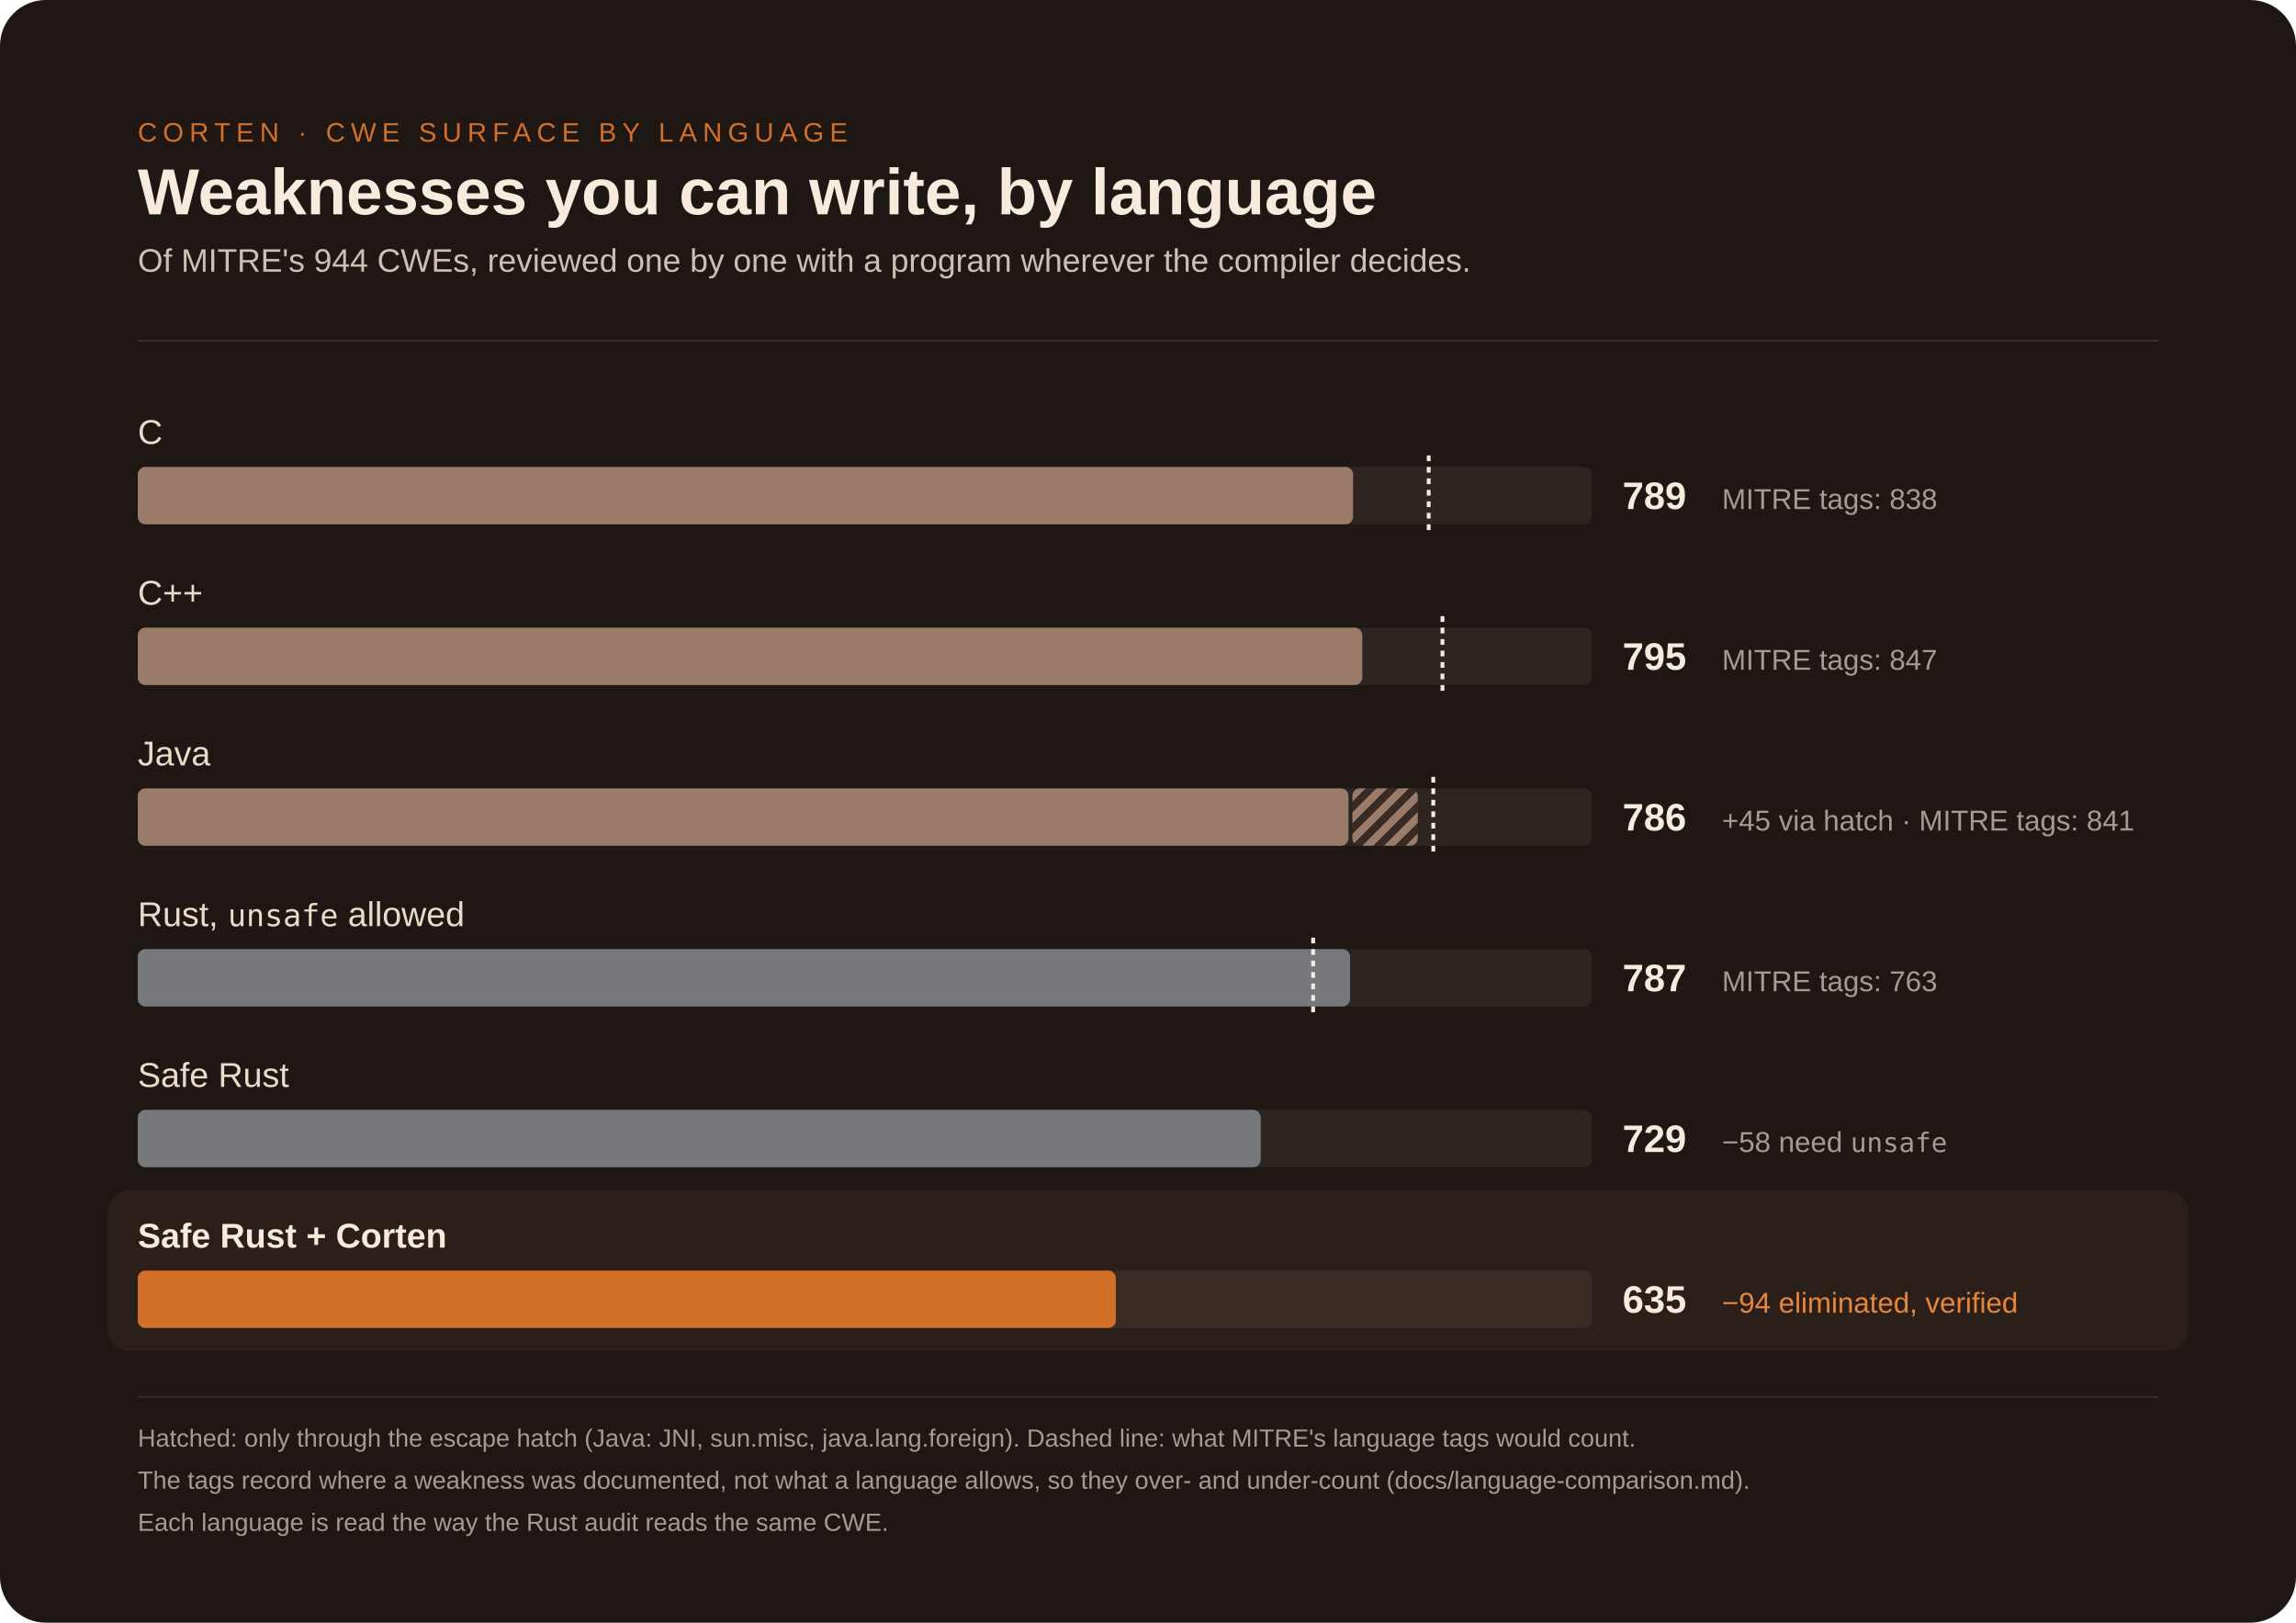
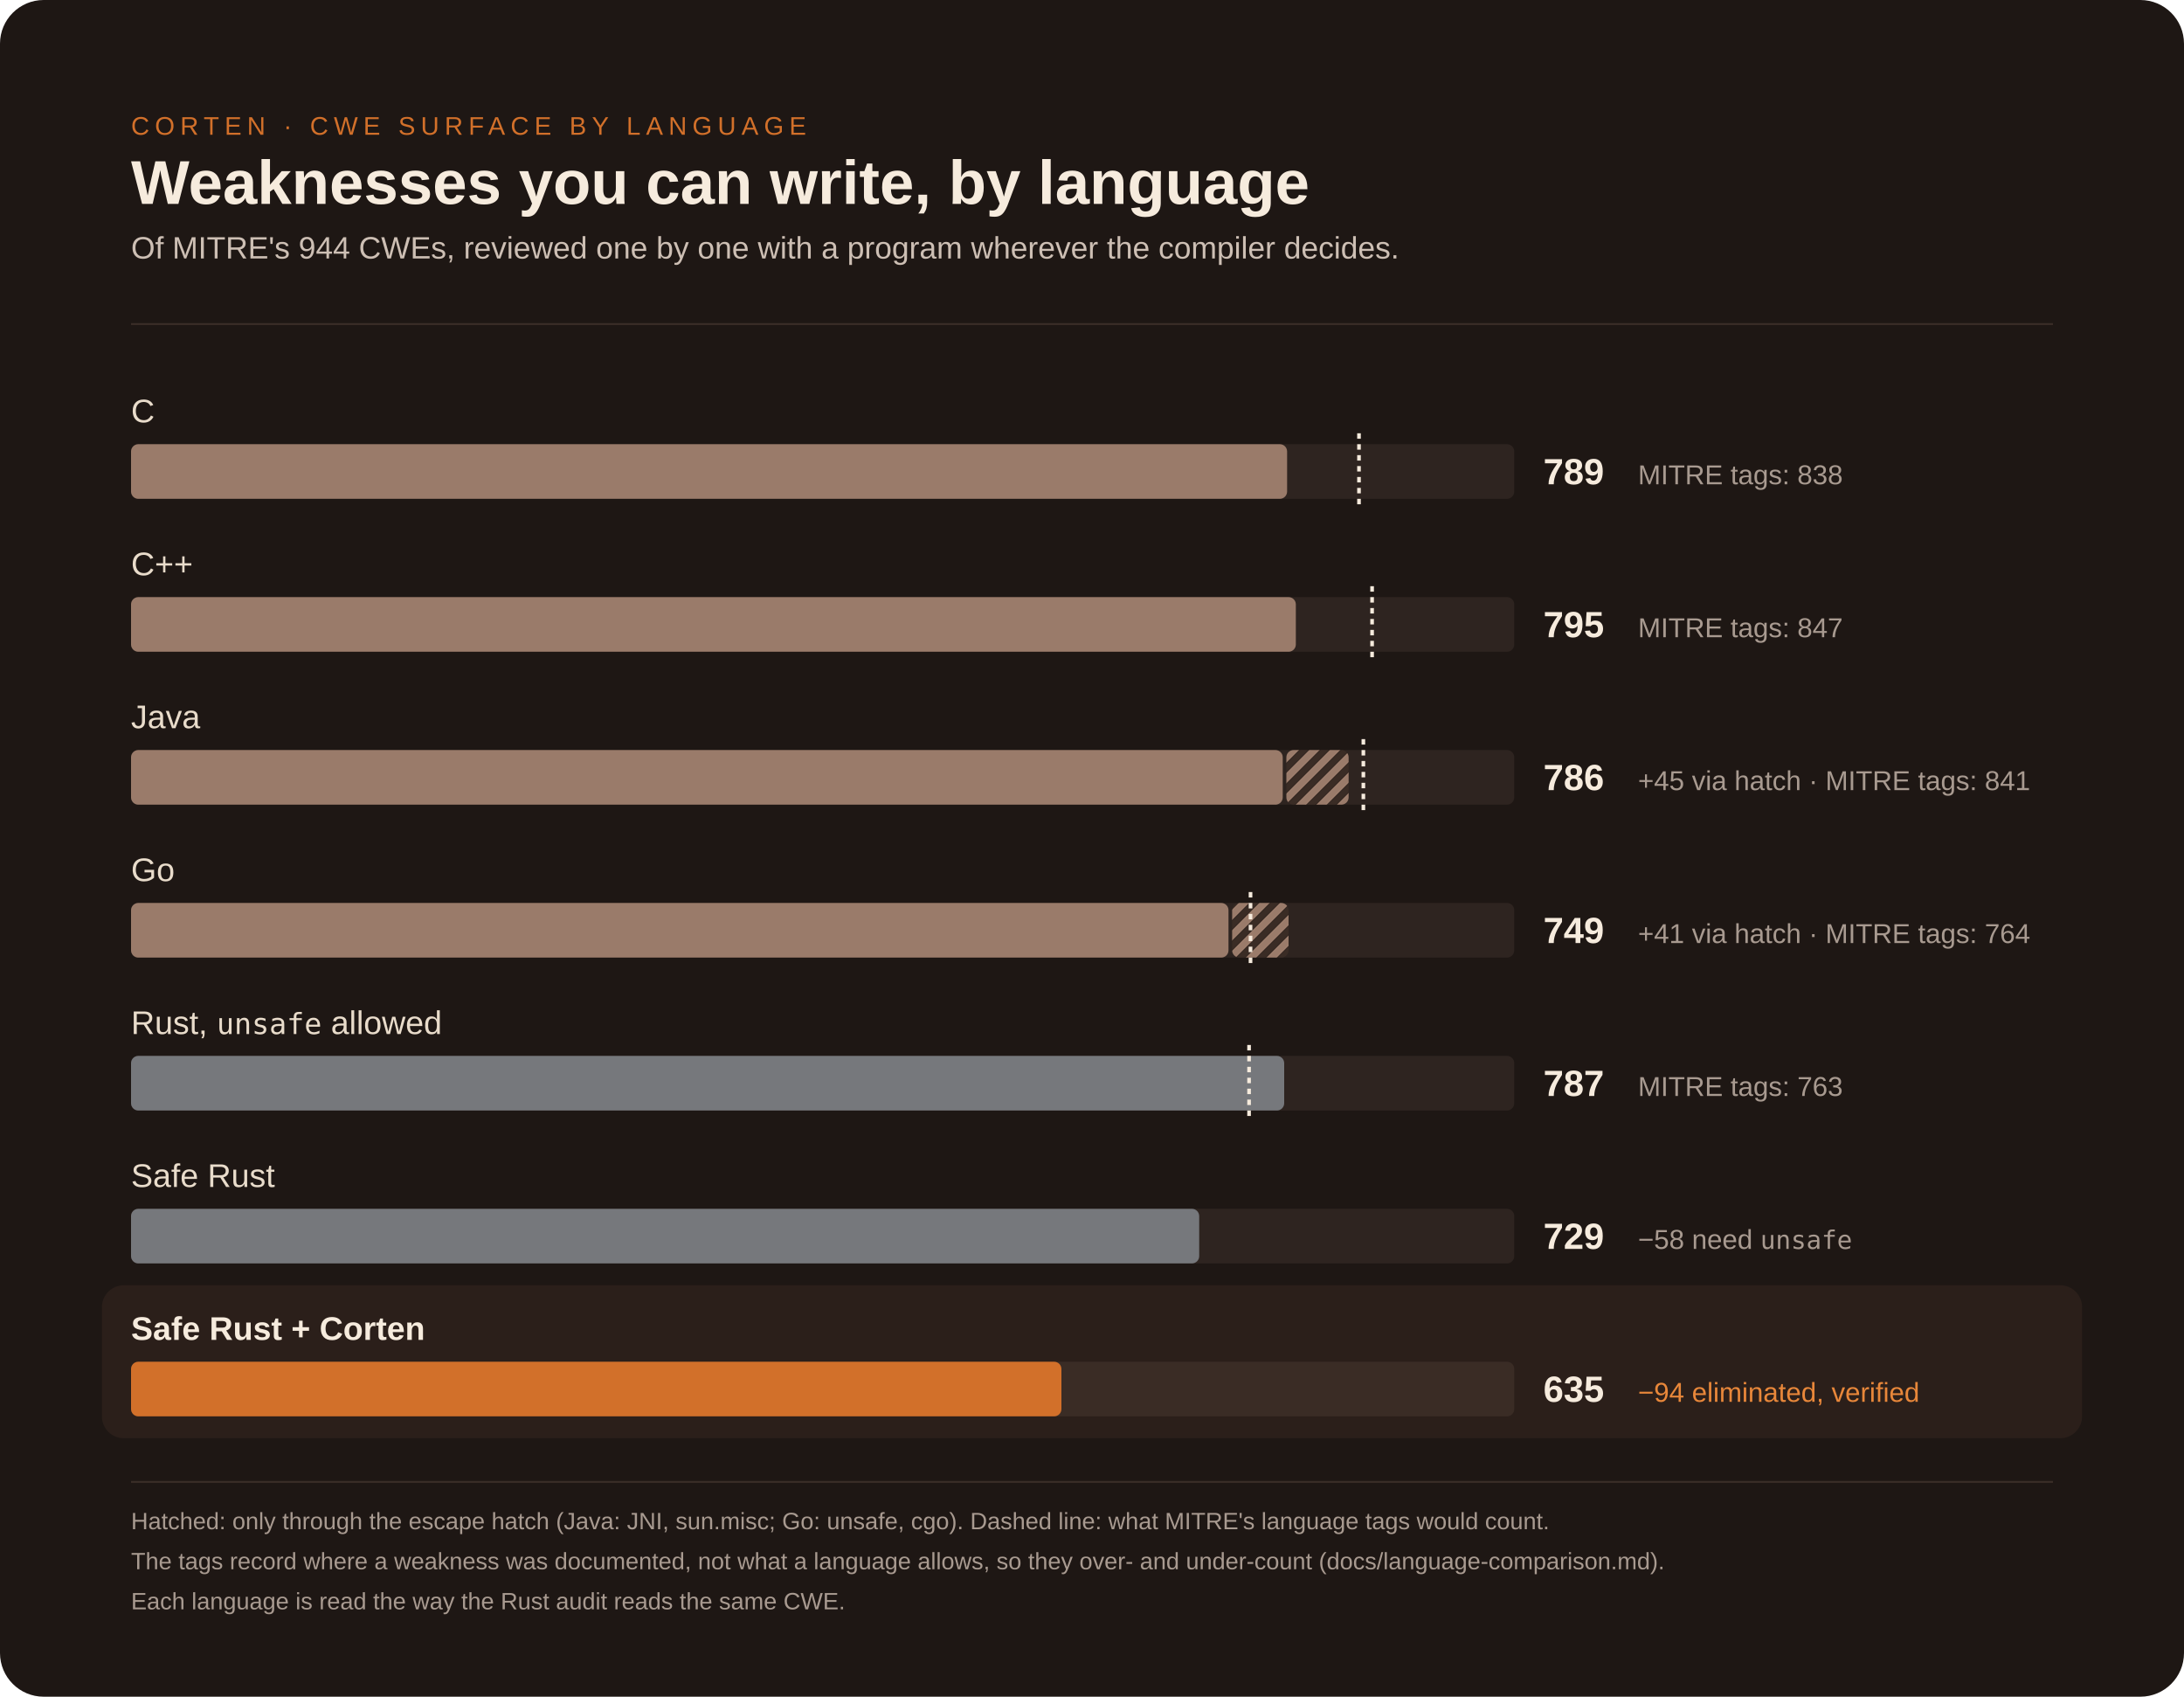
- <svg xmlns="http://www.w3.org/2000/svg" viewBox="0 0 1200 848" width="1200" height="848" role="img" aria-labelledby="t d">
+ <svg xmlns="http://www.w3.org/2000/svg" viewBox="0 0 1200 932" width="1200" height="932" role="img" aria-labelledby="t d">
  <defs>
    <pattern id="hatch" patternUnits="userSpaceOnUse" width="8" height="8" patternTransform="rotate(45)">
      <rect width="8" height="8" fill="#3A2C25" />
      <rect width="4" height="8" fill="#9A7B6A" />
    </pattern>
  </defs>
-   <rect width="1200" height="848" rx="24" fill="#1E1714" />
+   <rect width="1200" height="932" rx="24" fill="#1E1714" />
  <g font-family="Archivo, 'Helvetica Neue', Arial, sans-serif">
    <text x="72" y="74" font-size="14" font-weight="500" letter-spacing="3" fill="#D2702A">CORTEN · CWE SURFACE BY LANGUAGE</text>
    <text x="72" y="112" font-size="34" font-weight="800" fill="#F6EBDD">Weaknesses you can write, by language</text>
    <text x="72" y="142" font-size="17" font-weight="500" fill="#CDBFB4">Of MITRE's 944 CWEs, reviewed one by one with a program wherever the compiler decides.</text>
    <line x1="72" y1="178" x2="1128" y2="178" stroke="#3A2E28" stroke-width="1" />
    <text x="72" y="232" font-size="18" font-weight="500" fill="#E9DCCB">C</text>
    <rect x="72" y="244" width="760" height="30" rx="4" fill="#2E2420" />
    <rect x="72" y="244" width="635.2" height="30" rx="4" fill="#9A7B6A" />
    <line x1="746.7" y1="238" x2="746.7" y2="280" stroke="#F6EBDD" stroke-width="2" stroke-dasharray="3 3" />
    <text x="848" y="266" font-size="20" font-weight="800" fill="#F6EBDD">789</text>
    <text x="900" y="266" font-size="15" font-weight="500" fill="#A89A90">MITRE tags: 838</text>
    <text x="72" y="316" font-size="18" font-weight="500" fill="#E9DCCB">C++</text>
    <rect x="72" y="328" width="760" height="30" rx="4" fill="#2E2420" />
    <rect x="72" y="328" width="640" height="30" rx="4" fill="#9A7B6A" />
    <line x1="753.9" y1="322" x2="753.9" y2="364" stroke="#F6EBDD" stroke-width="2" stroke-dasharray="3 3" />
    <text x="848" y="350" font-size="20" font-weight="800" fill="#F6EBDD">795</text>
    <text x="900" y="350" font-size="15" font-weight="500" fill="#A89A90">MITRE tags: 847</text>
    <text x="72" y="400" font-size="18" font-weight="500" fill="#E9DCCB">Java</text>
    <rect x="72" y="412" width="760" height="30" rx="4" fill="#2E2420" />
    <rect x="72" y="412" width="632.8" height="30" rx="4" fill="#9A7B6A" />
    <rect x="706.8" y="412" width="34.2" height="30" rx="4" fill="url(#hatch)" />
    <line x1="749.1" y1="406" x2="749.1" y2="448" stroke="#F6EBDD" stroke-width="2" stroke-dasharray="3 3" />
    <text x="848" y="434" font-size="20" font-weight="800" fill="#F6EBDD">786</text>
    <text x="900" y="434" font-size="15" font-weight="500" fill="#A89A90">+45 via hatch · MITRE tags: 841</text>
-     <text x="72" y="484" font-size="18" font-weight="500" fill="#E9DCCB">Rust, <tspan font-family="monospace" font-size="16">unsafe</tspan> allowed</text>
+     <text x="72" y="484" font-size="18" font-weight="500" fill="#E9DCCB">Go</text>
    <rect x="72" y="496" width="760" height="30" rx="4" fill="#2E2420" />
-     <rect x="72" y="496" width="633.6" height="30" rx="4" fill="#76787C" />
-     <line x1="686.3" y1="490" x2="686.3" y2="532" stroke="#F6EBDD" stroke-width="2" stroke-dasharray="3 3" />
-     <text x="848" y="518" font-size="20" font-weight="800" fill="#F6EBDD">787</text>
-     <text x="900" y="518" font-size="15" font-weight="500" fill="#A89A90">MITRE tags: 763</text>
-     <text x="72" y="568" font-size="18" font-weight="500" fill="#E9DCCB">Safe Rust</text>
+     <rect x="72" y="496" width="603" height="30" rx="4" fill="#9A7B6A" />
+     <rect x="677" y="496" width="31" height="30" rx="4" fill="url(#hatch)" />
+     <line x1="687.1" y1="490" x2="687.1" y2="532" stroke="#F6EBDD" stroke-width="2" stroke-dasharray="3 3" />
+     <text x="848" y="518" font-size="20" font-weight="800" fill="#F6EBDD">749</text>
+     <text x="900" y="518" font-size="15" font-weight="500" fill="#A89A90">+41 via hatch · MITRE tags: 764</text>
+     <text x="72" y="568" font-size="18" font-weight="500" fill="#E9DCCB">Rust, <tspan font-family="monospace" font-size="16">unsafe</tspan> allowed</text>
    <rect x="72" y="580" width="760" height="30" rx="4" fill="#2E2420" />
-     <rect x="72" y="580" width="586.9" height="30" rx="4" fill="#76787C" />
-     <text x="848" y="602" font-size="20" font-weight="800" fill="#F6EBDD">729</text>
-     <text x="900" y="602" font-size="15" font-weight="500" fill="#A89A90">−58 need <tspan font-family="monospace" font-size="14">unsafe</tspan>
+     <rect x="72" y="580" width="633.6" height="30" rx="4" fill="#76787C" />
+     <line x1="686.3" y1="574" x2="686.3" y2="616" stroke="#F6EBDD" stroke-width="2" stroke-dasharray="3 3" />
+     <text x="848" y="602" font-size="20" font-weight="800" fill="#F6EBDD">787</text>
+     <text x="900" y="602" font-size="15" font-weight="500" fill="#A89A90">MITRE tags: 763</text>
+     <text x="72" y="652" font-size="18" font-weight="500" fill="#E9DCCB">Safe Rust</text>
+     <rect x="72" y="664" width="760" height="30" rx="4" fill="#2E2420" />
+     <rect x="72" y="664" width="586.9" height="30" rx="4" fill="#76787C" />
+     <text x="848" y="686" font-size="20" font-weight="800" fill="#F6EBDD">729</text>
+     <text x="900" y="686" font-size="15" font-weight="500" fill="#A89A90">−58 need <tspan font-family="monospace" font-size="14">unsafe</tspan>
    </text>
-     <rect x="56" y="622" width="1088" height="84" rx="12" fill="#2B1F1A" />
-     <text x="72" y="652" font-size="18" font-weight="800" fill="#F6EBDD">Safe Rust + Corten</text>
-     <rect x="72" y="664" width="760" height="30" rx="4" fill="#3A2C25" />
-     <rect x="72" y="664" width="511.2" height="30" rx="4" fill="#D2702A" />
-     <text x="848" y="686" font-size="20" font-weight="800" fill="#F6EBDD">635</text>
-     <text x="900" y="686" font-size="15" font-weight="500" fill="#E8873A">−94 eliminated, verified</text>
-     <line x1="72" y1="730" x2="1128" y2="730" stroke="#3A2E28" stroke-width="1" />
+     <rect x="56" y="706" width="1088" height="84" rx="12" fill="#2B1F1A" />
+     <text x="72" y="736" font-size="18" font-weight="800" fill="#F6EBDD">Safe Rust + Corten</text>
+     <rect x="72" y="748" width="760" height="30" rx="4" fill="#3A2C25" />
+     <rect x="72" y="748" width="511.2" height="30" rx="4" fill="#D2702A" />
+     <text x="848" y="770" font-size="20" font-weight="800" fill="#F6EBDD">635</text>
+     <text x="900" y="770" font-size="15" font-weight="500" fill="#E8873A">−94 eliminated, verified</text>
+     <line x1="72" y1="814" x2="1128" y2="814" stroke="#3A2E28" stroke-width="1" />
    <g font-size="13" font-weight="500" fill="#A89A90">
-       <text x="72" y="756">Hatched: only through the escape hatch (Java: JNI, sun.misc, java.lang.foreign). Dashed line: what MITRE's language tags would count.</text>
-       <text x="72" y="778">The tags record where a weakness was documented, not what a language allows, so they over- and under-count (docs/language-comparison.md).</text>
-       <text x="72" y="800">Each language is read the way the Rust audit reads the same CWE.</text>
+       <text x="72" y="840">Hatched: only through the escape hatch (Java: JNI, sun.misc; Go: unsafe, cgo). Dashed line: what MITRE's language tags would count.</text>
+       <text x="72" y="862">The tags record where a weakness was documented, not what a language allows, so they over- and under-count (docs/language-comparison.md).</text>
+       <text x="72" y="884">Each language is read the way the Rust audit reads the same CWE.</text>
    </g>
  </g>
</svg>
